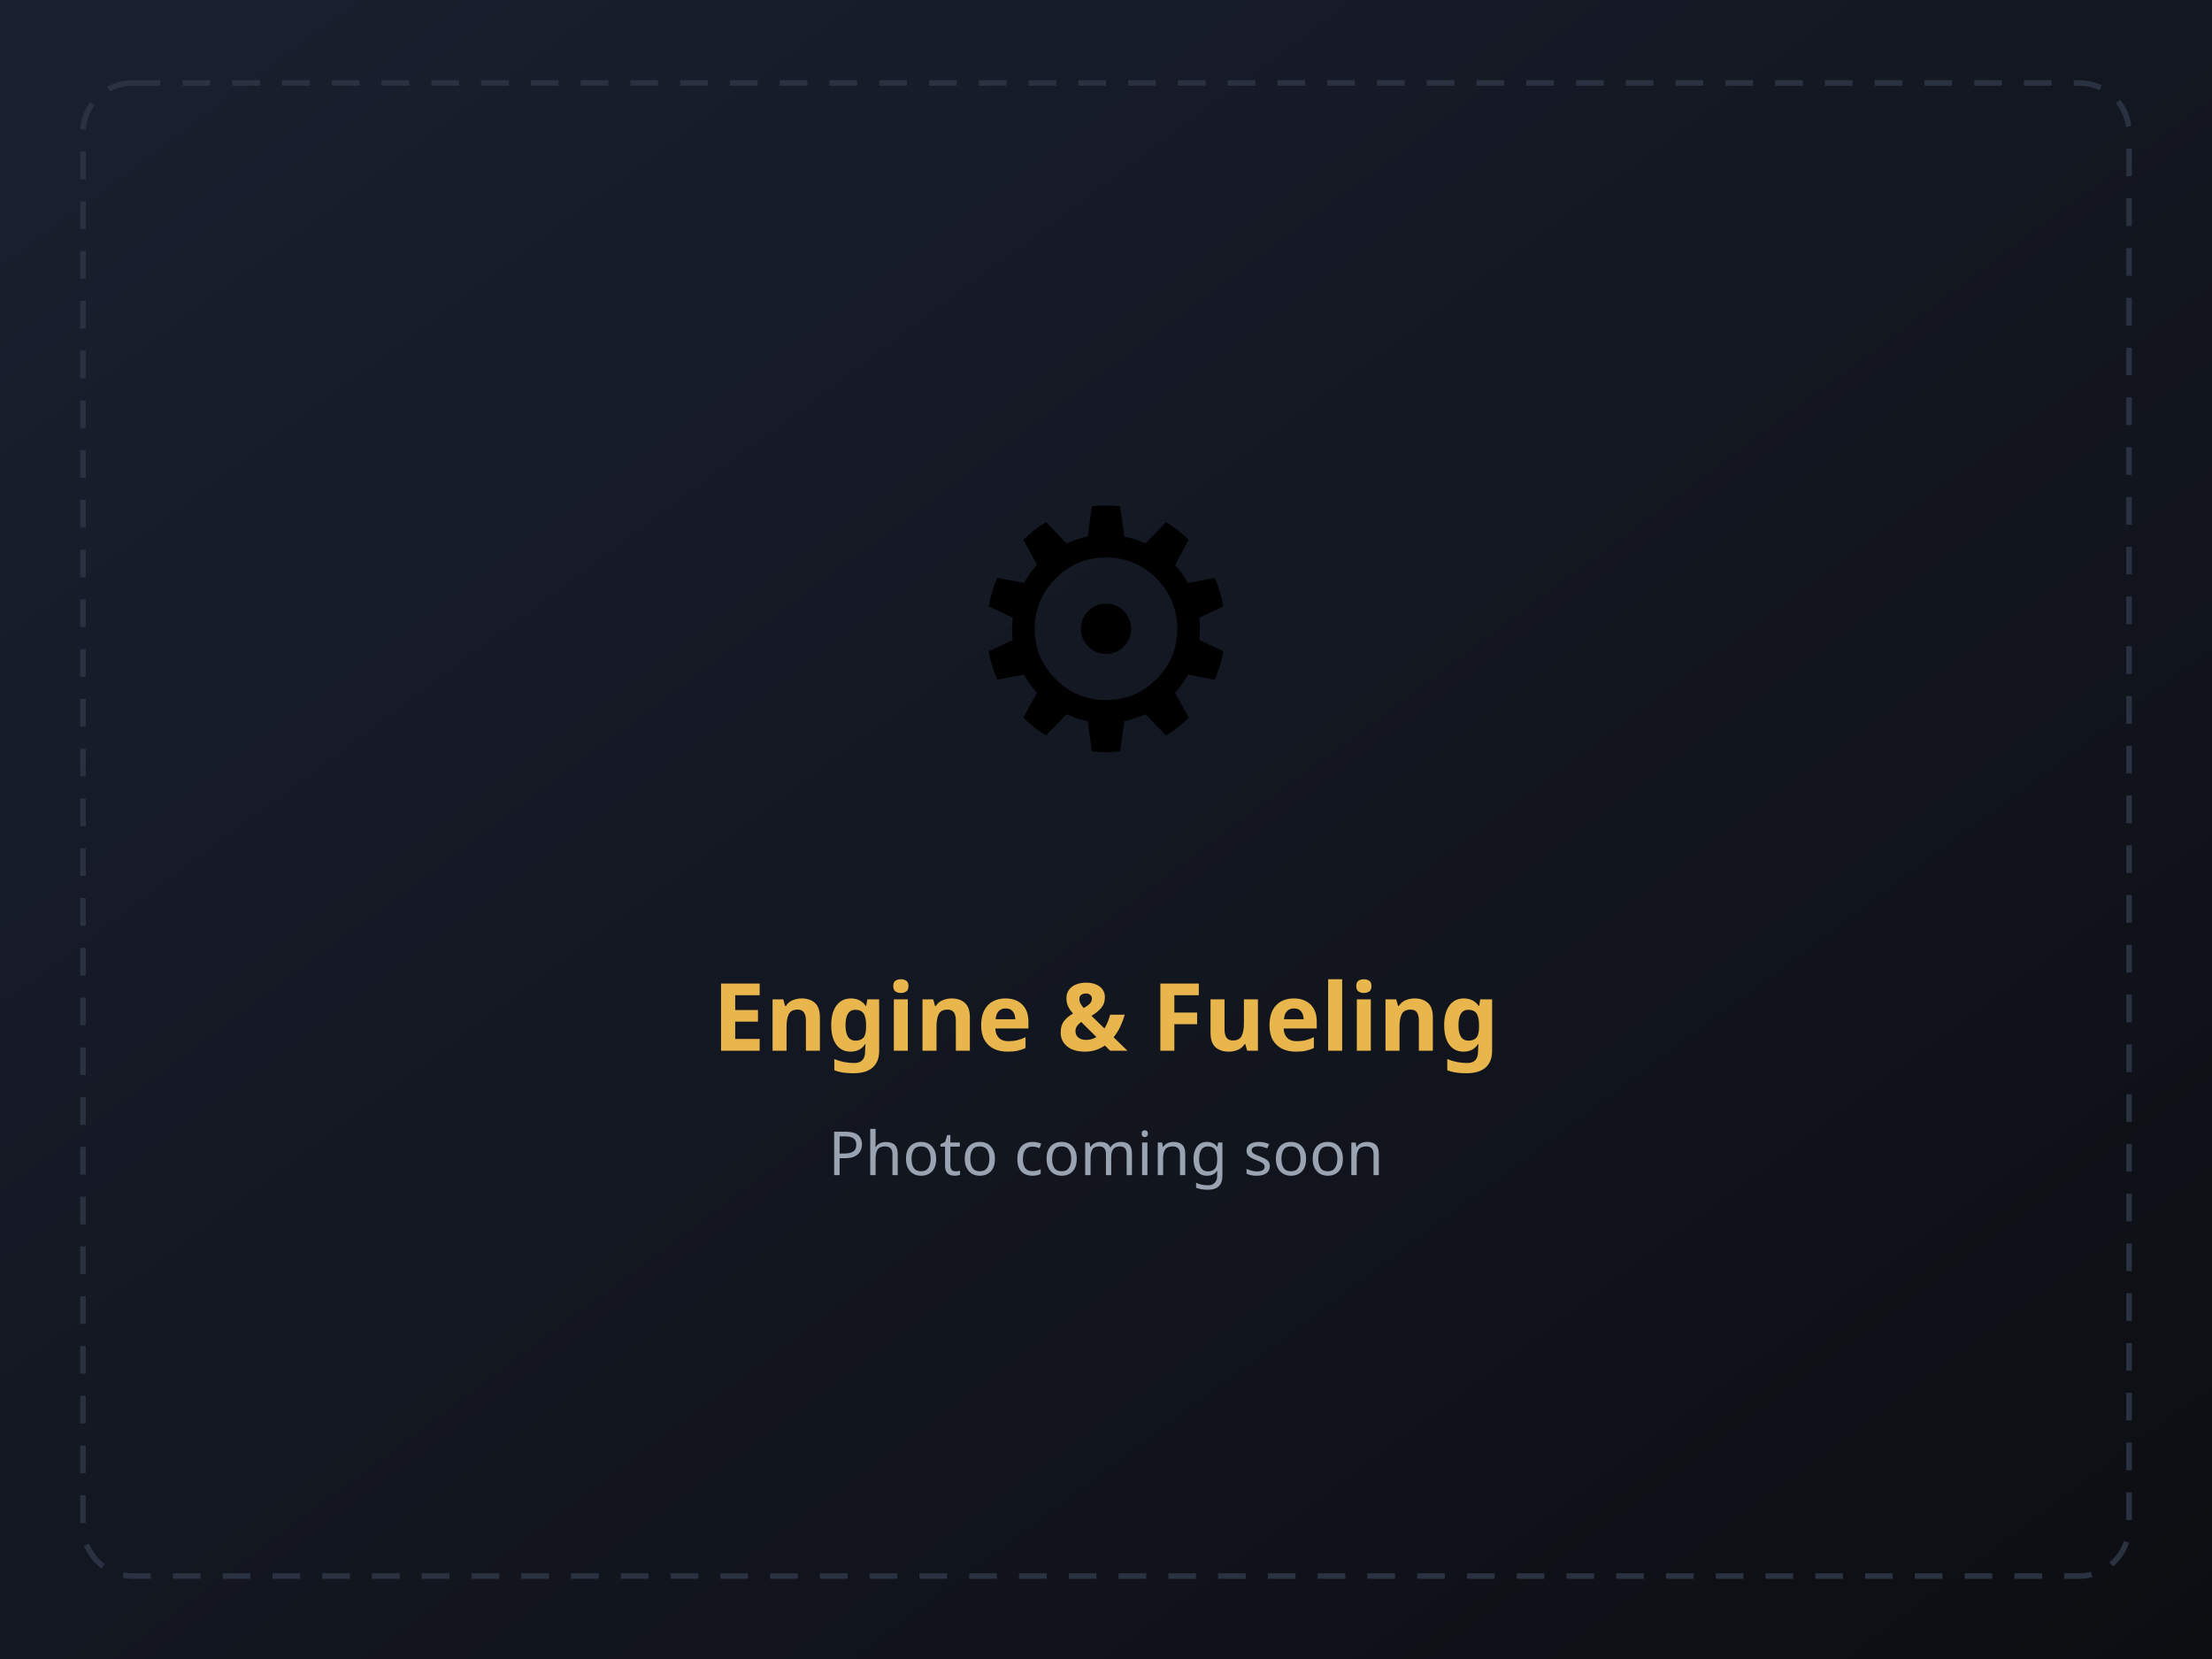
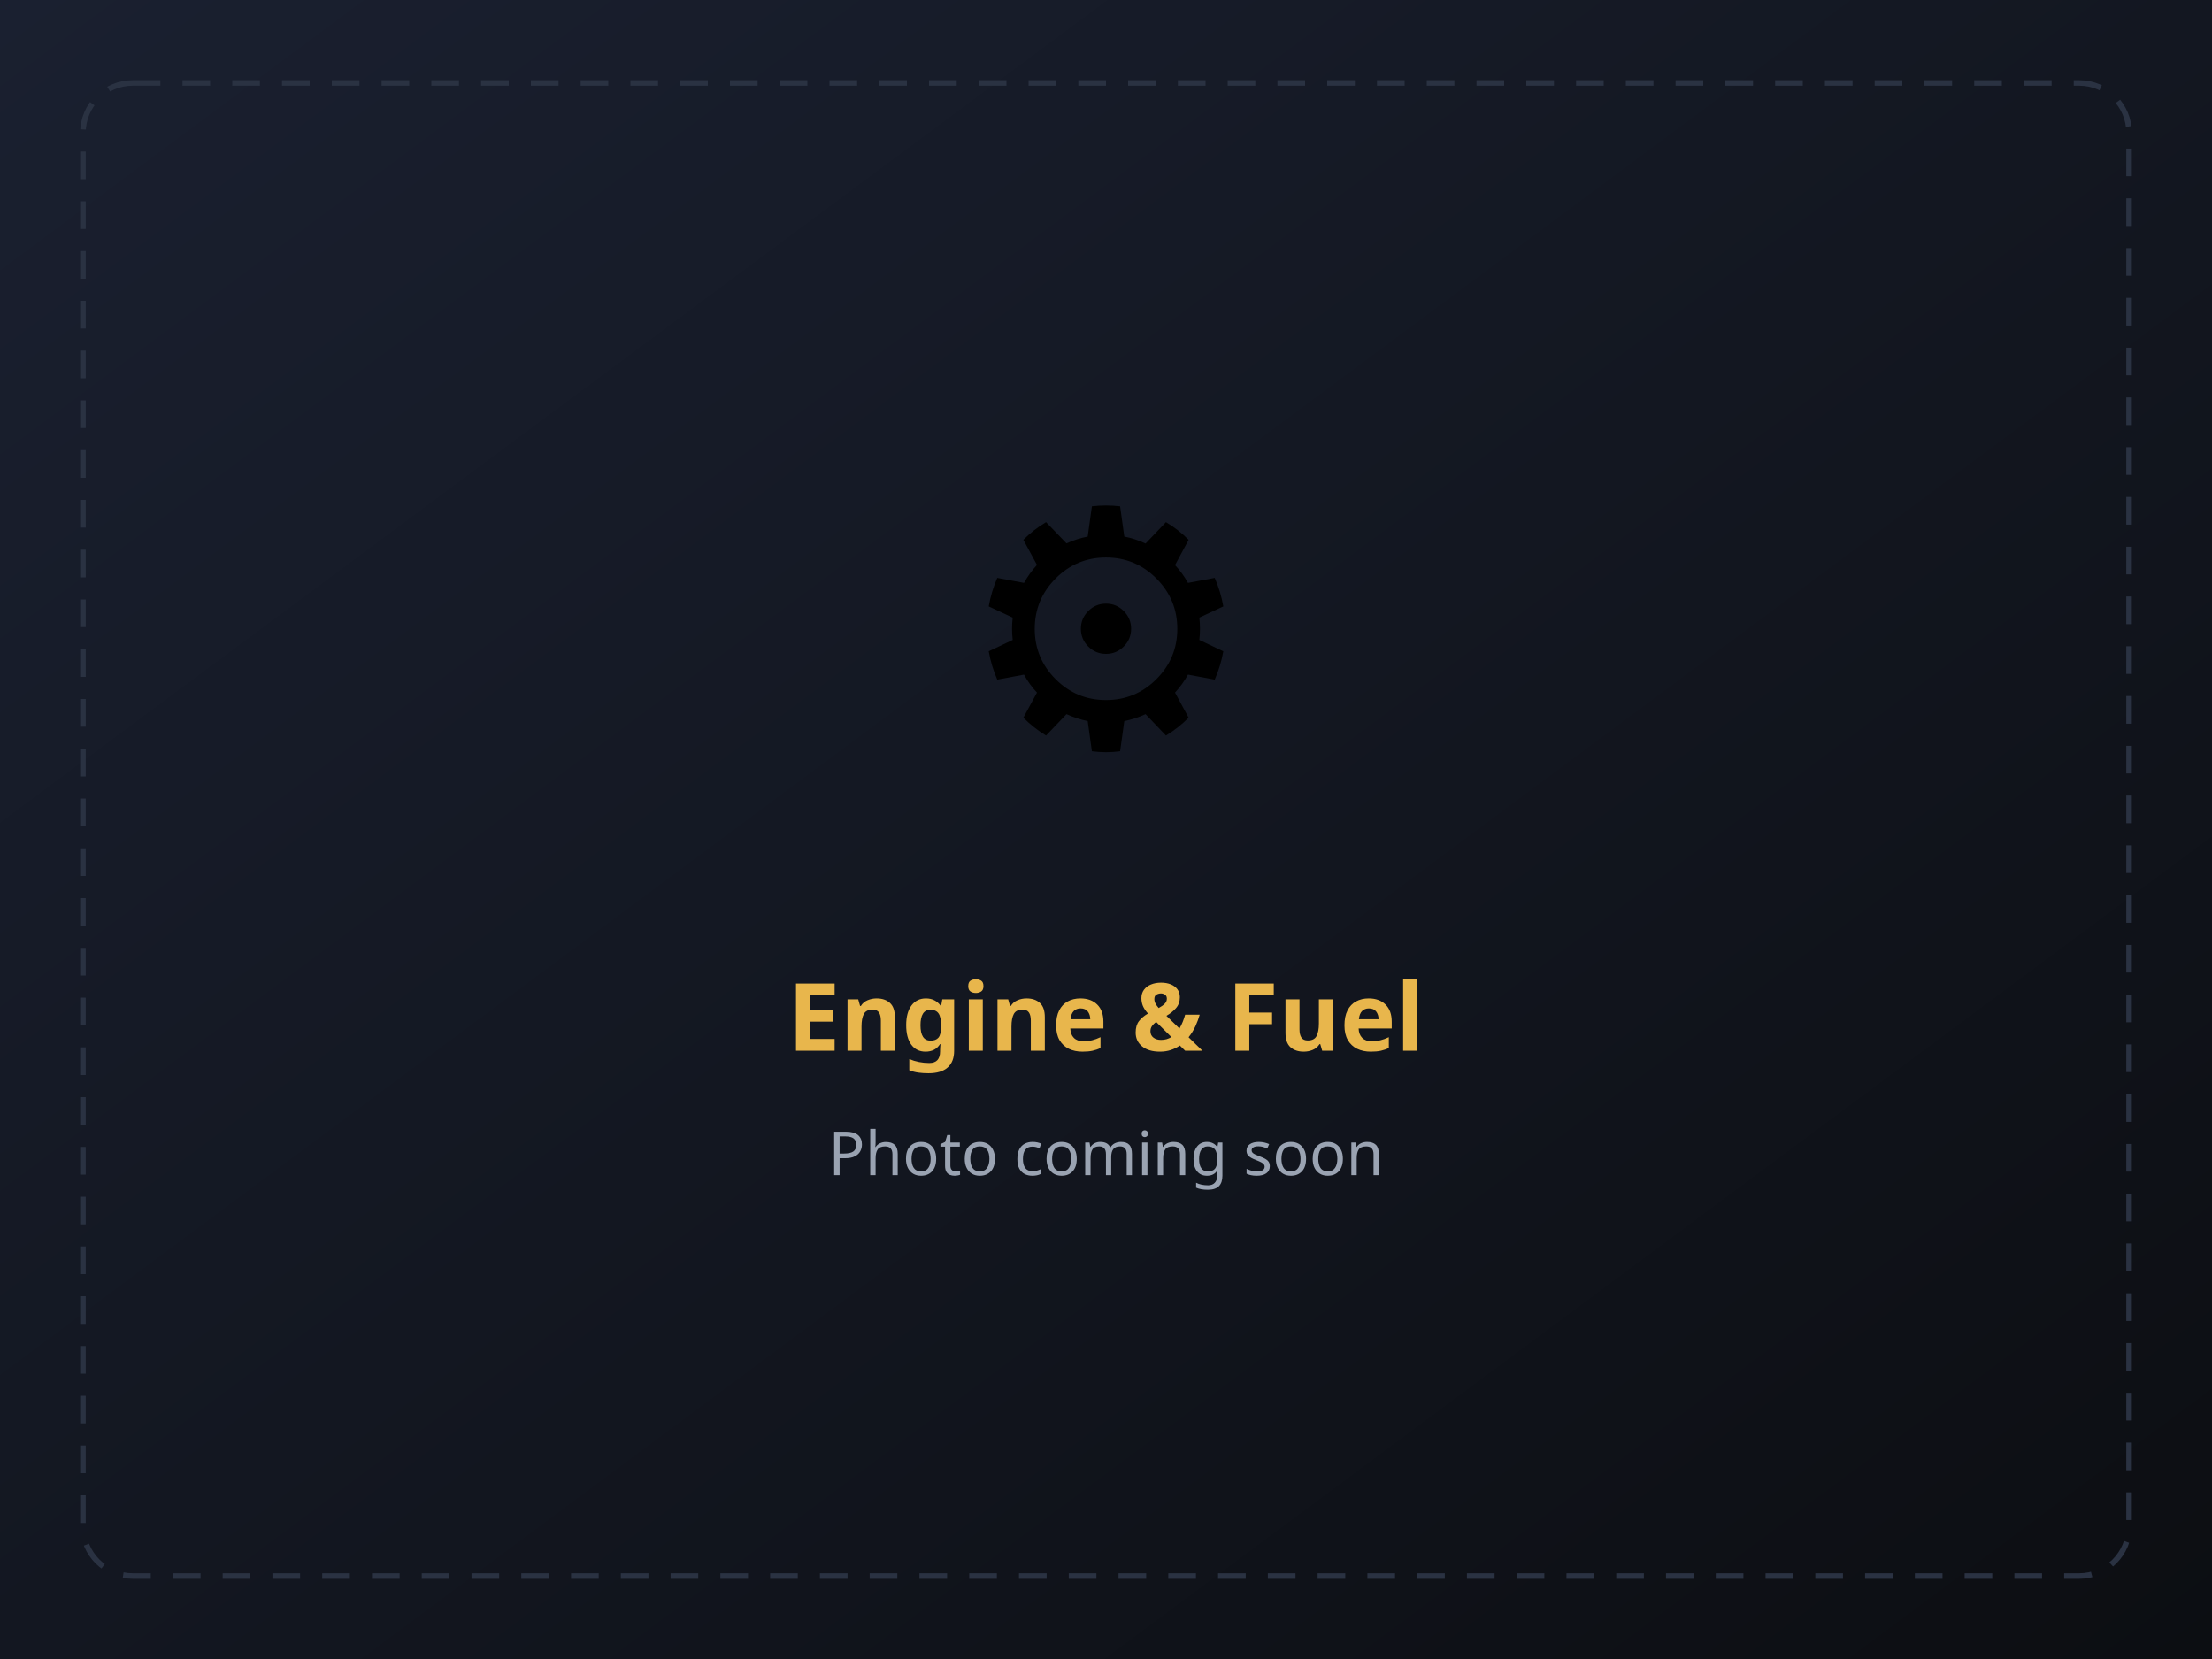
<svg xmlns="http://www.w3.org/2000/svg" width="800" height="600" viewBox="0 0 800 600">
  <defs>
    <linearGradient id="g" x1="0" y1="0" x2="1" y2="1">
      <stop offset="0" stop-color="#1a2030" />
      <stop offset="1" stop-color="#0c0e12" />
    </linearGradient>
  </defs>
  <rect width="800" height="600" fill="url(#g)" />
  <rect x="30" y="30" width="740" height="540" rx="18" fill="none" stroke="#2a3242" stroke-width="2" stroke-dasharray="10 8" />
  <text x="400" y="270" text-anchor="middle" font-size="120" font-family="sans-serif">⚙️</text>
-   <text x="400" y="380" text-anchor="middle" font-size="34" fill="#e8b64c" font-family="sans-serif" font-weight="bold">Engine &amp; Fueling</text>
+   <text x="400" y="380" text-anchor="middle" font-size="34" fill="#e8b64c" font-family="sans-serif" font-weight="bold">Engine &amp; Fuel</text>
  <text x="400" y="425" text-anchor="middle" font-size="22" fill="#9aa3b2" font-family="sans-serif">Photo coming soon</text>
</svg>
